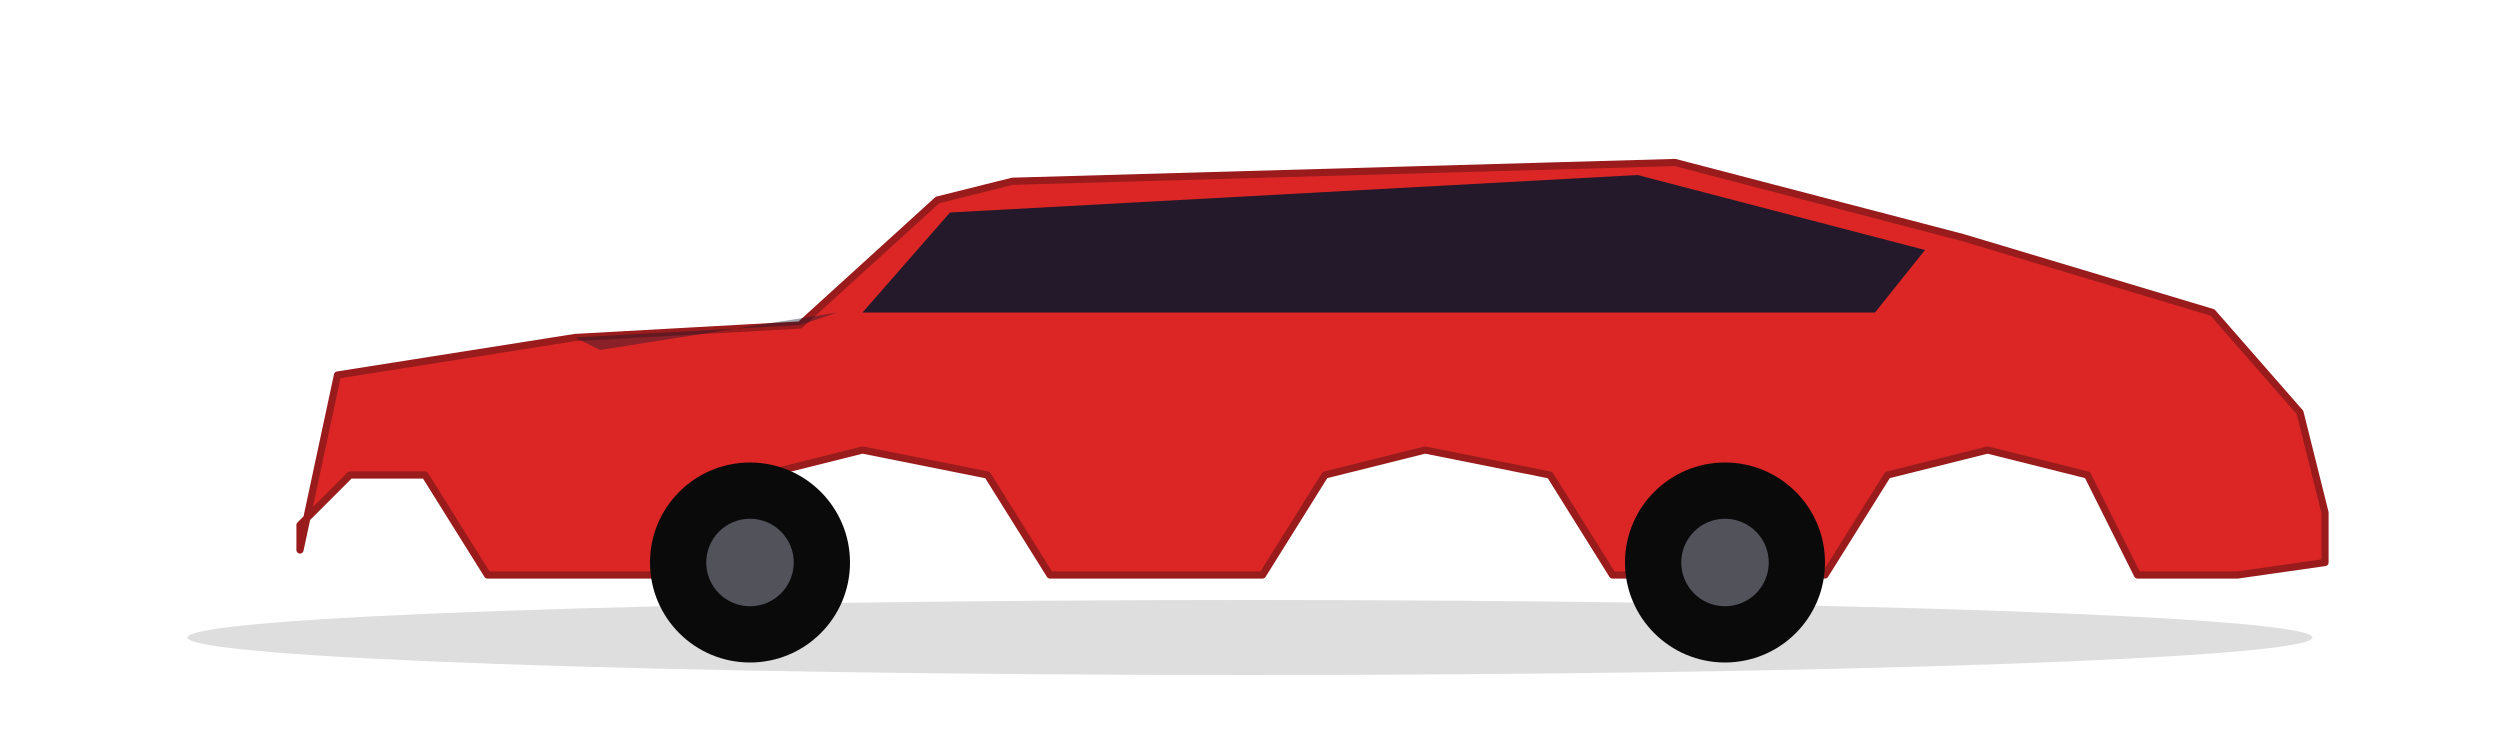
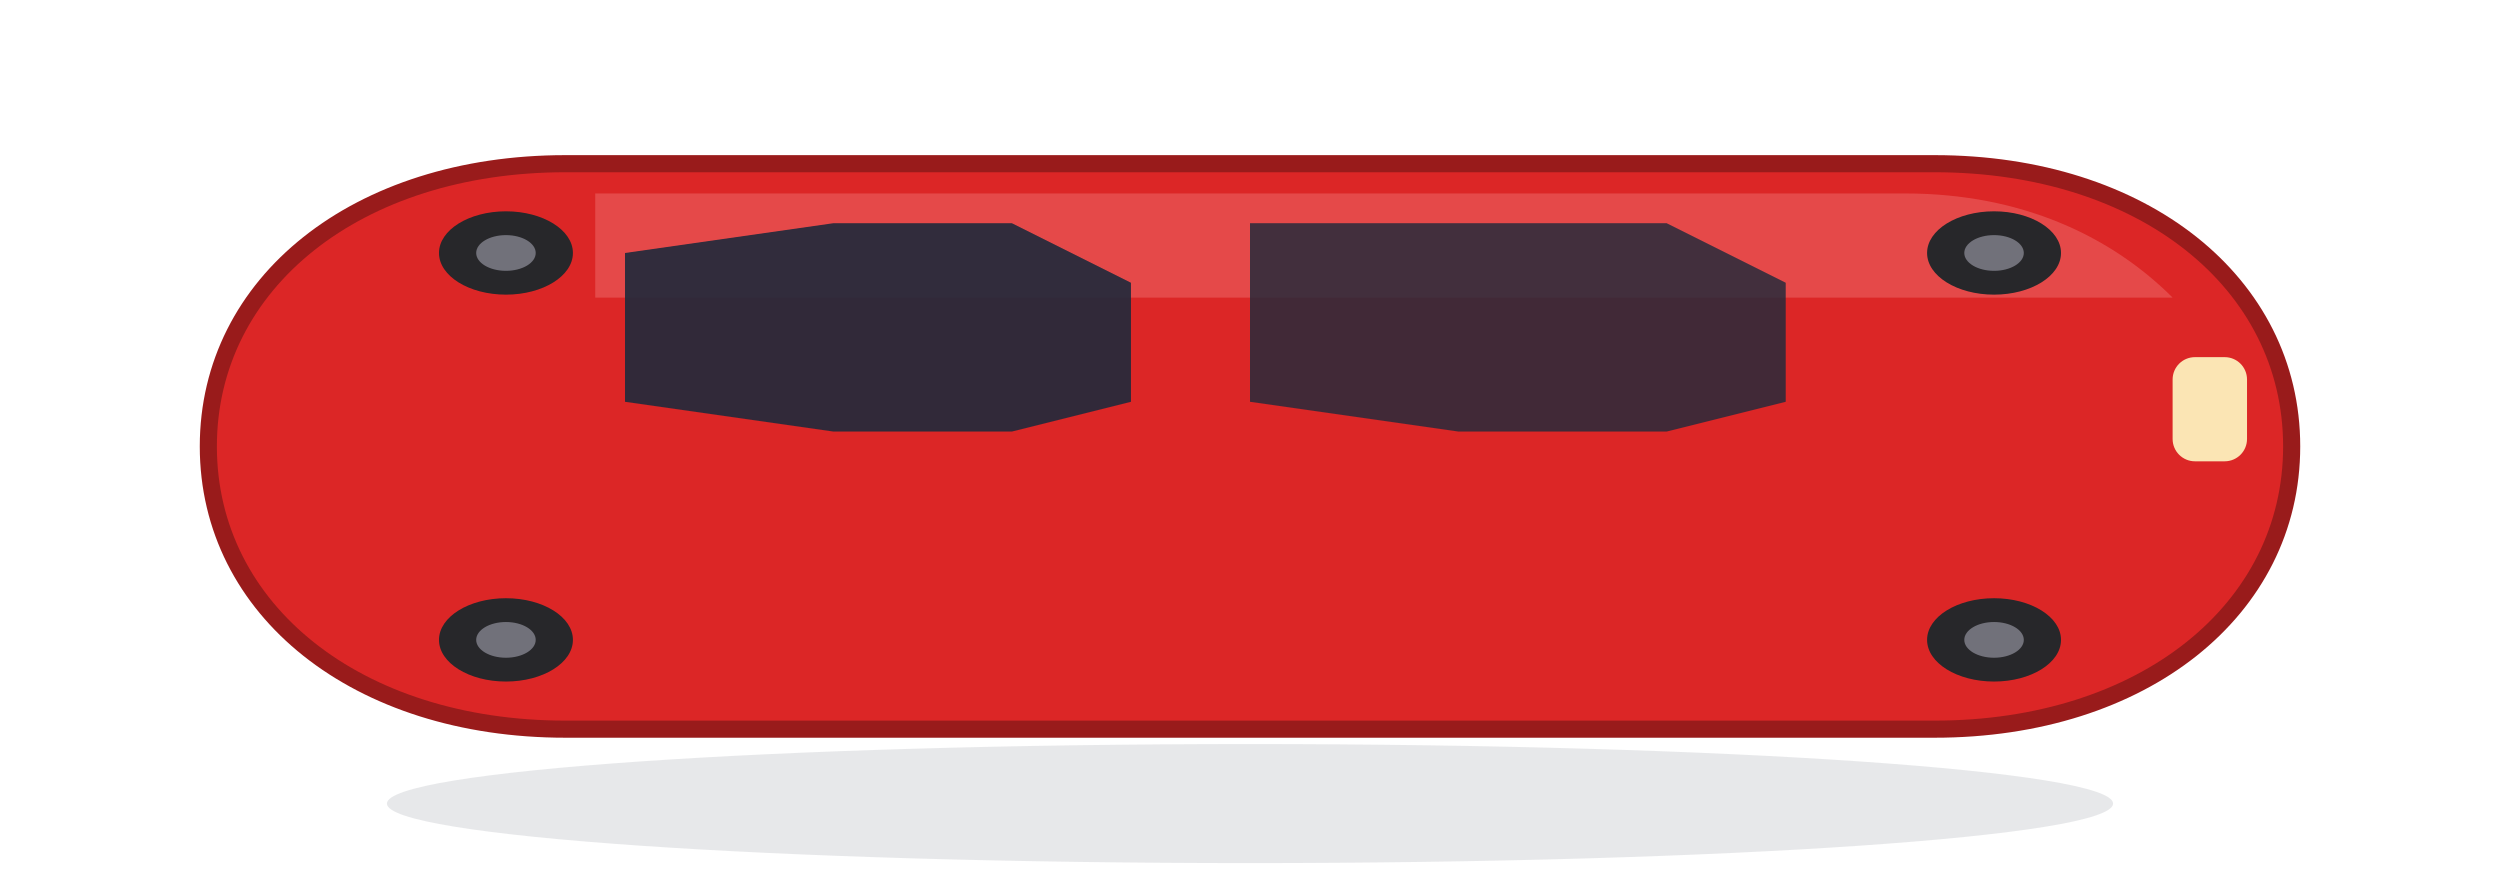
- <svg xmlns="http://www.w3.org/2000/svg" viewBox="0 0 400 120" width="400" height="120">
-   <ellipse cx="200" cy="102" rx="170" ry="6" fill="#000" opacity="0.13" />
-   <path fill="#dc2626" stroke="#991b1b" stroke-width="1.15" stroke-linejoin="round" d="M 48 88        L 54 60        L 92 54        L 128 52        L 150 32        L 162 29        L 268 26        L 314 38        L 354 50        L 368 66        L 372 82        L 372 90        L 358 92        L 342 92        L 334 76        L 318 72        L 302 76        L 292 92        L 258 92        L 248 76        L 228 72        L 212 76        L 202 92        L 168 92        L 158 76        L 138 72        L 122 76        L 112 92        L 78 92        L 68 76        L 56 76        L 48 84        Z" />
-   <path fill="#0f172a" opacity="0.9" d="M 152 34 L 262 28 L 308 40 L 300 50 L 138 50 Z" />
-   <path fill="#0f172a" opacity="0.4" d="M 92 54 L 128 52 L 134 50 L 96 56 Z" />
-   <circle cx="120" cy="90" r="16" fill="#0a0a0a" />
-   <circle cx="276" cy="90" r="16" fill="#0a0a0a" />
-   <circle cx="120" cy="90" r="7" fill="#52525b" />
-   <circle cx="276" cy="90" r="7" fill="#52525b" />
+ <svg xmlns="http://www.w3.org/2000/svg" viewBox="0 0 168 60" width="168" height="60">
+   <ellipse cx="84" cy="54" rx="58" ry="4" fill="#0f172a" opacity="0.1" />
+   <path fill="#dc2626" stroke="#991b1b" stroke-width="1.15" stroke-linejoin="round" d="M 14 30        C 14 19, 24 11, 38 11        L 130 11        C 144 11, 154 19, 154 30        C 154 41, 144 49, 130 49        L 38 49        C 24 49, 14 41, 14 30        Z" />
+   <path fill="#fca5a5" opacity="0.28" d="M 40 13 L 128 13 C 136 13, 142 16, 146 20 L 40 20 Z" />
+   <path fill="#1e293b" opacity="0.9" d="M 42 17 L 56 15 L 68 15 L 76 19 L 76 27 L 68 29 L 56 29 L 42 27 Z" />
+   <path fill="#1e293b" opacity="0.82" d="M 84 15 L 98 15 L 112 15 L 120 19 L 120 27 L 112 29 L 98 29 L 84 27 Z" />
+   <rect x="146" y="24" width="5" height="7" rx="1.5" fill="#fef9c3" opacity="0.9" />
+   <ellipse cx="34" cy="17" rx="4.5" ry="2.8" fill="#27272a" />
+   <ellipse cx="34" cy="43" rx="4.5" ry="2.8" fill="#27272a" />
+   <ellipse cx="134" cy="17" rx="4.5" ry="2.8" fill="#27272a" />
+   <ellipse cx="134" cy="43" rx="4.5" ry="2.8" fill="#27272a" />
+   <ellipse cx="34" cy="17" rx="2" ry="1.2" fill="#71717a" />
+   <ellipse cx="34" cy="43" rx="2" ry="1.2" fill="#71717a" />
+   <ellipse cx="134" cy="17" rx="2" ry="1.2" fill="#71717a" />
+   <ellipse cx="134" cy="43" rx="2" ry="1.2" fill="#71717a" />
</svg>
